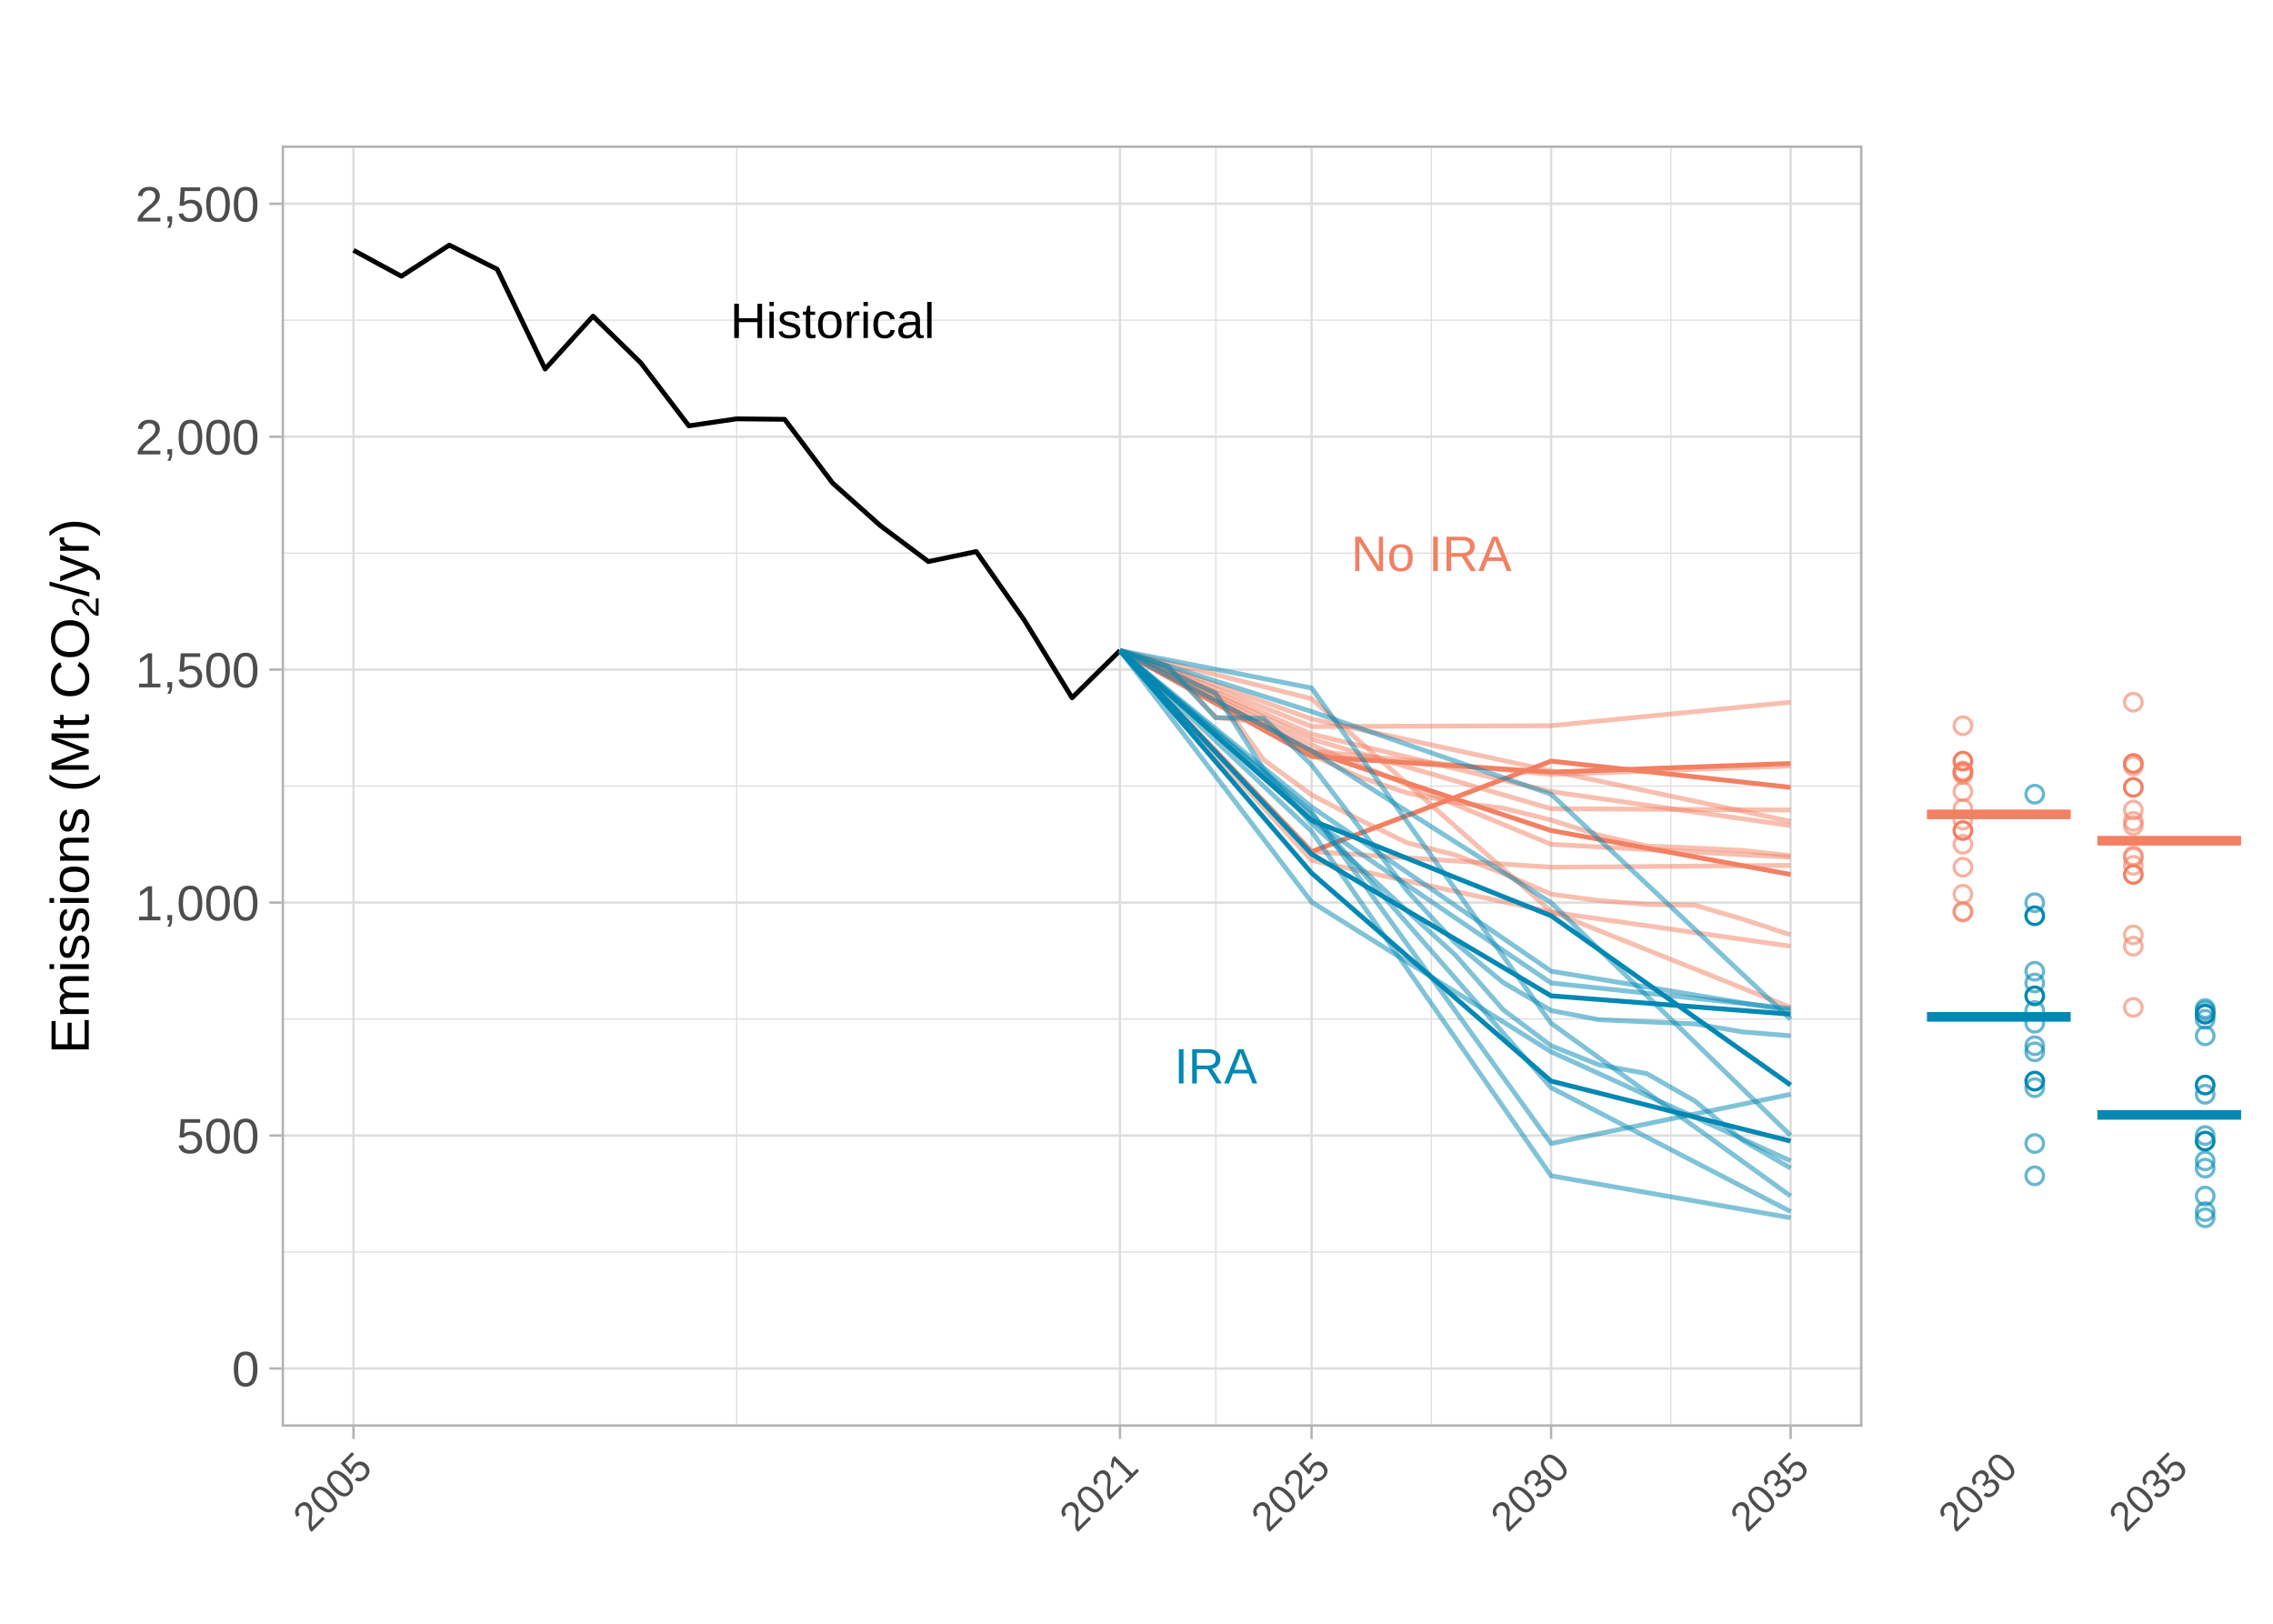
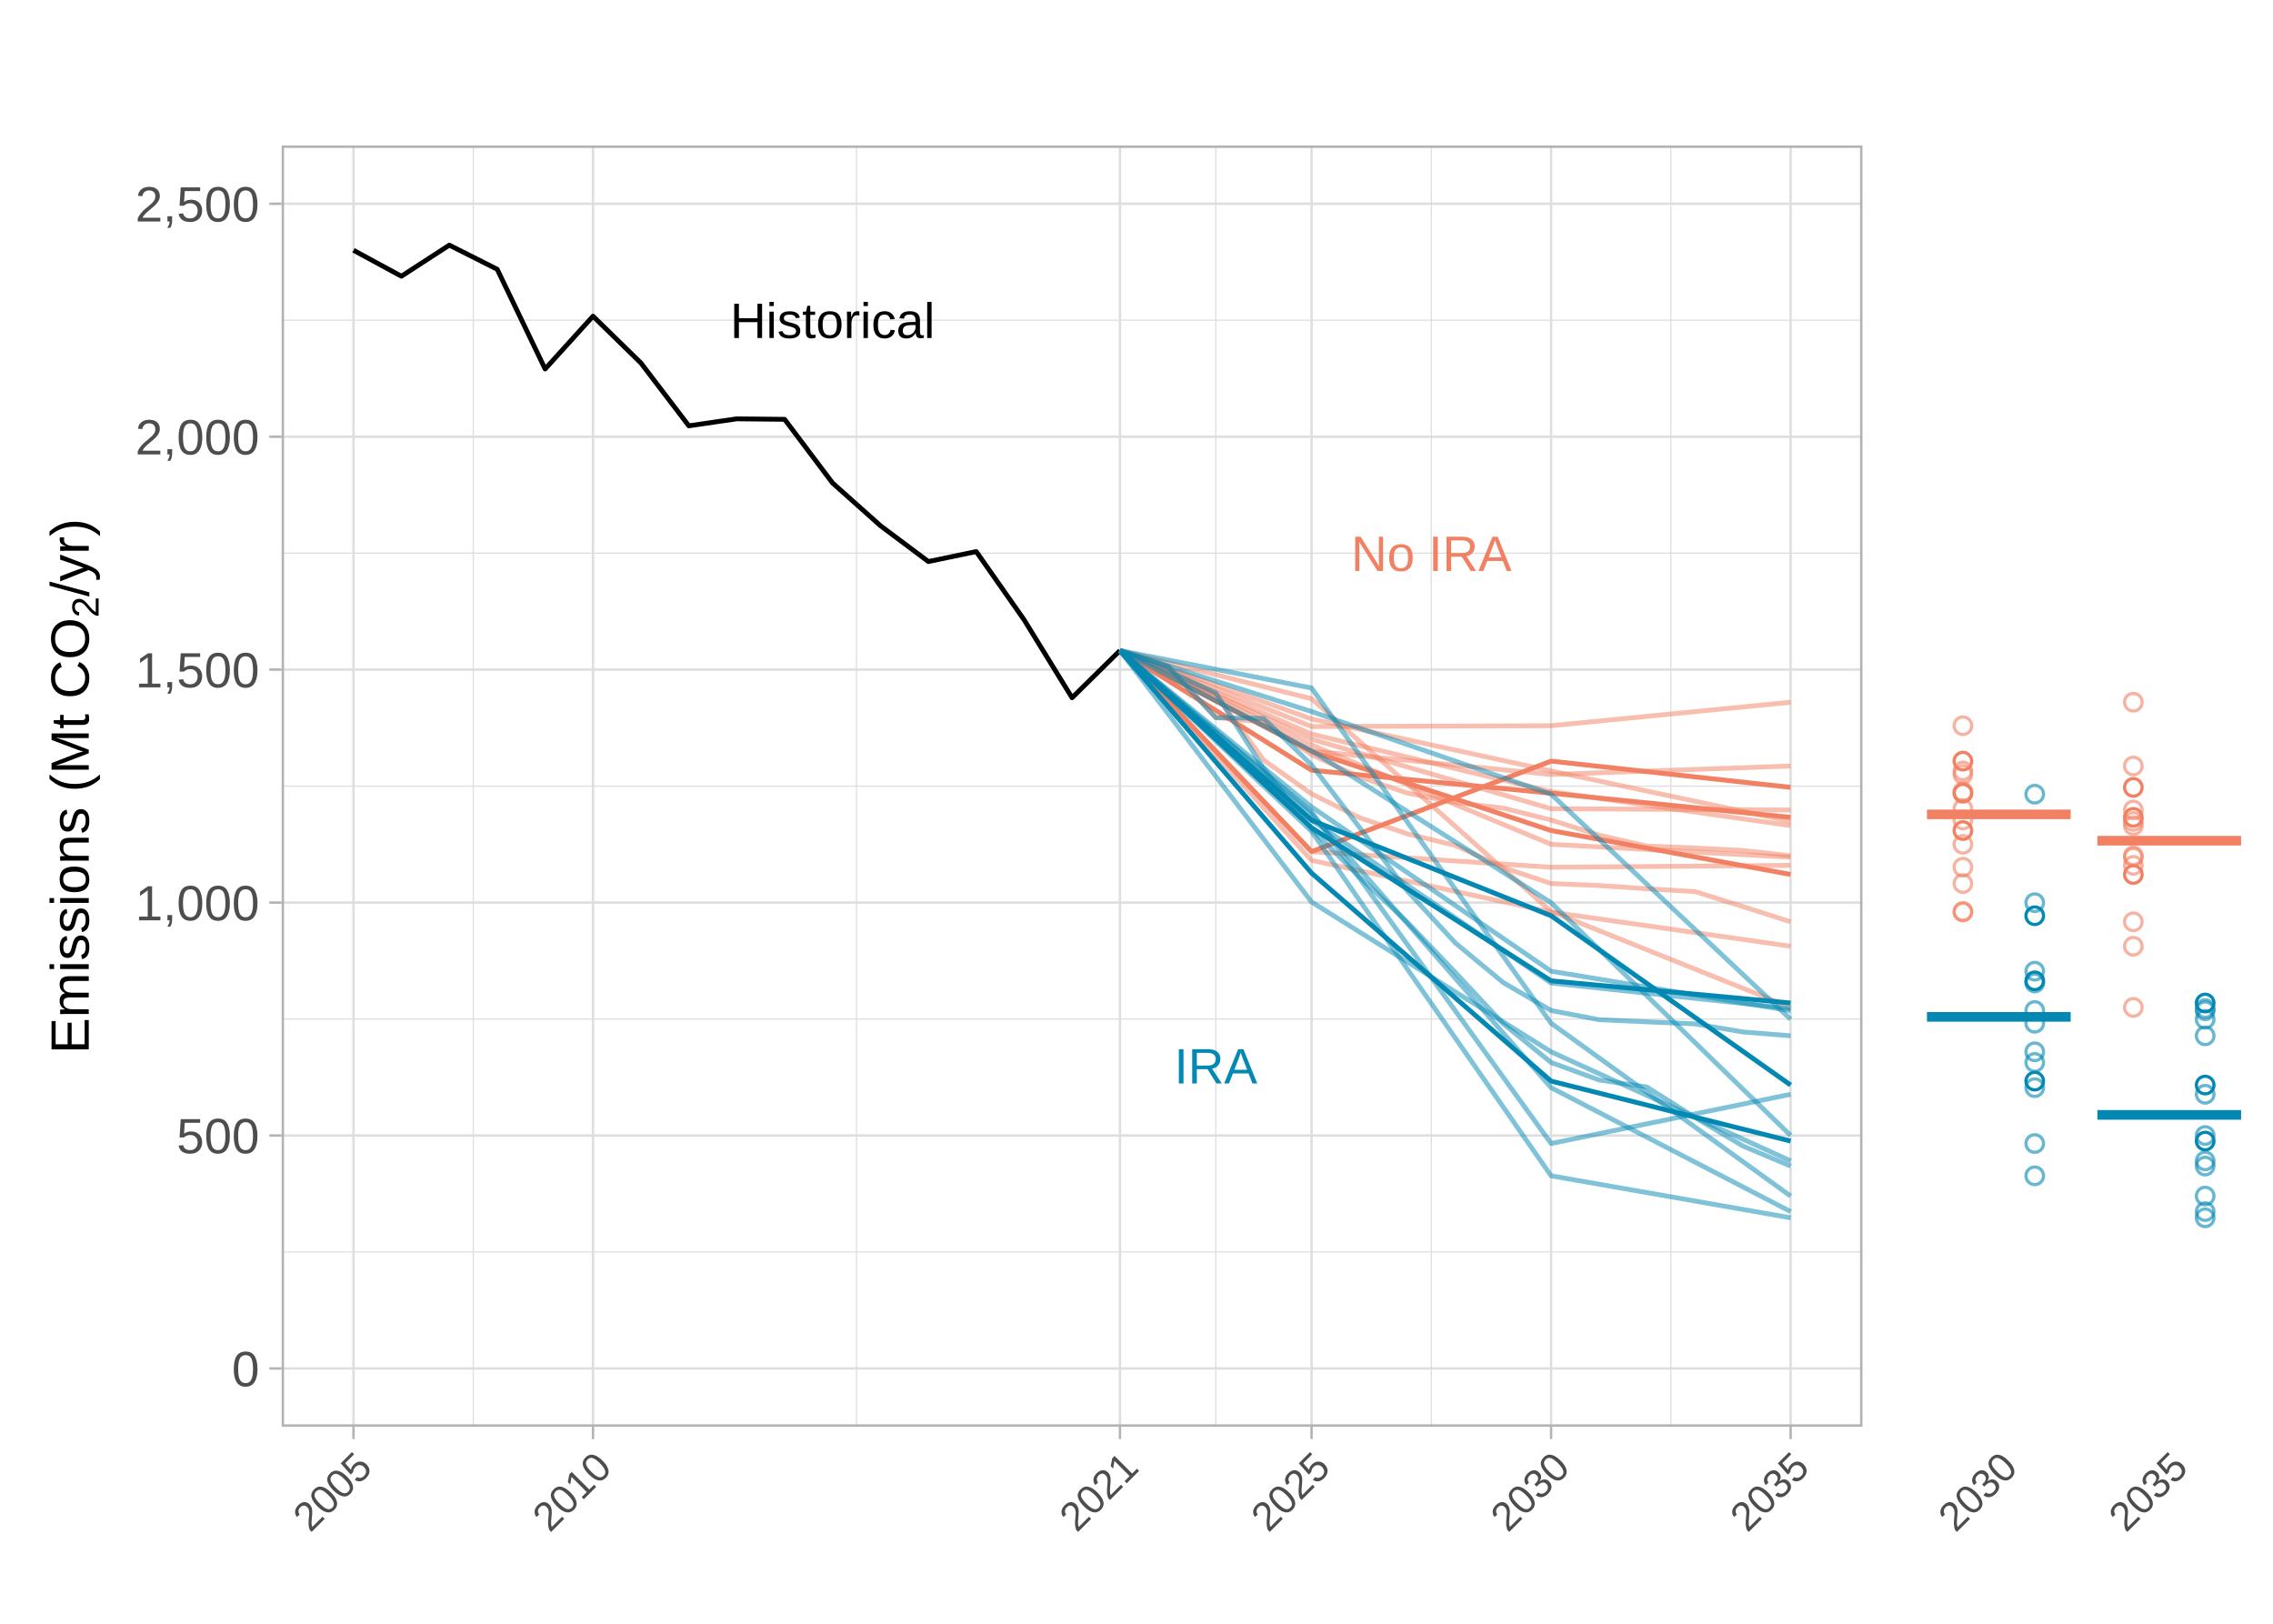
<svg xmlns="http://www.w3.org/2000/svg" class="svglite" width="504.00pt" height="360.00pt" viewBox="0 0 504.00 360.00">
  <defs>
    <style type="text/css">
    .svglite line, .svglite polyline, .svglite polygon, .svglite path, .svglite rect, .svglite circle {
      fill: none;
      stroke: #000000;
      stroke-linecap: round;
      stroke-linejoin: round;
      stroke-miterlimit: 10.00;
    }
    .svglite text {
      white-space: pre;
    }
  </style>
  </defs>
  <rect width="100%" height="100%" style="stroke: none; fill: #FFFFFF;" />
  <defs>
    <clipPath id="cpMC4wMHw1MDQuMDB8MC4wMHwzNjAuMDA=">
      <rect x="0.00" y="0.00" width="504.00" height="360.00" />
    </clipPath>
  </defs>
  <g clip-path="url(#cpMC4wMHw1MDQuMDB8MC4wMHwzNjAuMDA=)">
    <rect x="0" y="0.00" width="504.00" height="360.00" style="stroke-width: 1.07; stroke: #FFFFFF; fill: #FFFFFF;" />
  </g>
  <defs>
    <clipPath id="cpNS40OHw0MjIuOTR8NS40OHwzNTQuNTI=">
      <rect x="5.48" y="5.48" width="417.46" height="349.04" />
    </clipPath>
  </defs>
  <g clip-path="url(#cpNS40OHw0MjIuOTR8NS40OHwzNTQuNTI=)">
    <rect x="5.48" y="5.48" width="417.46" height="349.04" style="stroke-width: 1.07; stroke: #FFFFFF; fill: #FFFFFF;" />
  </g>
  <g clip-path="url(#cpMC4wMHw1MDQuMDB8MC4wMHwzNjAuMDA=)">
</g>
  <defs>
    <clipPath id="cpNjIuNDV8NDEyLjk3fDMyLjI2fDMxNi4zMg==">
      <rect x="62.45" y="32.26" width="350.52" height="284.06" />
    </clipPath>
  </defs>
  <g clip-path="url(#cpNjIuNDV8NDEyLjk3fDMyLjI2fDMxNi4zMg==)">
    <rect x="62.45" y="32.26" width="350.52" height="284.06" style="stroke-width: 1.07; stroke: none; fill: #FFFFFF;" />
    <polyline points="62.45,277.58 412.97,277.58 " style="stroke-width: 0.27; stroke: #DEDEDE; stroke-linecap: butt;" />
    <polyline points="62.45,225.93 412.97,225.93 " style="stroke-width: 0.27; stroke: #DEDEDE; stroke-linecap: butt;" />
    <polyline points="62.45,174.29 412.97,174.29 " style="stroke-width: 0.27; stroke: #DEDEDE; stroke-linecap: butt;" />
    <polyline points="62.45,122.64 412.97,122.64 " style="stroke-width: 0.27; stroke: #DEDEDE; stroke-linecap: butt;" />
    <polyline points="62.45,70.99 412.97,70.99 " style="stroke-width: 0.27; stroke: #DEDEDE; stroke-linecap: butt;" />
-     <polyline points="163.36,316.32 163.36,32.26 " style="stroke-width: 0.27; stroke: #DEDEDE; stroke-linecap: butt;" />
+     <polyline points="104.94,316.32 104.94,32.26 " style="stroke-width: 0.27; stroke: #DEDEDE; stroke-linecap: butt;" />
+     <polyline points="189.91,316.32 189.91,32.26 " style="stroke-width: 0.27; stroke: #DEDEDE; stroke-linecap: butt;" />
    <polyline points="269.58,316.32 269.58,32.26 " style="stroke-width: 0.27; stroke: #DEDEDE; stroke-linecap: butt;" />
    <polyline points="317.38,316.32 317.38,32.26 " style="stroke-width: 0.27; stroke: #DEDEDE; stroke-linecap: butt;" />
    <polyline points="370.49,316.32 370.49,32.26 " style="stroke-width: 0.27; stroke: #DEDEDE; stroke-linecap: butt;" />
    <polyline points="62.45,303.40 412.97,303.40 " style="stroke-width: 0.53; stroke: #DEDEDE; stroke-linecap: butt;" />
    <polyline points="62.45,251.76 412.97,251.76 " style="stroke-width: 0.53; stroke: #DEDEDE; stroke-linecap: butt;" />
    <polyline points="62.45,200.11 412.97,200.11 " style="stroke-width: 0.53; stroke: #DEDEDE; stroke-linecap: butt;" />
    <polyline points="62.45,148.46 412.97,148.46 " style="stroke-width: 0.53; stroke: #DEDEDE; stroke-linecap: butt;" />
    <polyline points="62.45,96.82 412.97,96.82 " style="stroke-width: 0.53; stroke: #DEDEDE; stroke-linecap: butt;" />
    <polyline points="62.45,45.17 412.97,45.17 " style="stroke-width: 0.53; stroke: #DEDEDE; stroke-linecap: butt;" />
    <polyline points="78.38,316.32 78.38,32.26 " style="stroke-width: 0.53; stroke: #DEDEDE; stroke-linecap: butt;" />
+     <polyline points="131.49,316.32 131.49,32.26 " style="stroke-width: 0.53; stroke: #DEDEDE; stroke-linecap: butt;" />
    <polyline points="248.33,316.32 248.33,32.26 " style="stroke-width: 0.53; stroke: #DEDEDE; stroke-linecap: butt;" />
    <polyline points="290.82,316.32 290.82,32.26 " style="stroke-width: 0.53; stroke: #DEDEDE; stroke-linecap: butt;" />
    <polyline points="343.93,316.32 343.93,32.26 " style="stroke-width: 0.53; stroke: #DEDEDE; stroke-linecap: butt;" />
    <polyline points="397.04,316.32 397.04,32.26 " style="stroke-width: 0.53; stroke: #DEDEDE; stroke-linecap: butt;" />
    <polyline points="78.38,55.49 89.00,61.24 99.63,54.35 110.25,59.70 120.87,81.81 131.49,70.10 142.11,80.48 152.74,94.41 163.36,92.86 173.98,92.97 184.60,107.08 195.22,116.55 205.85,124.50 216.47,122.29 227.09,137.44 237.71,154.70 248.33,144.24 " style="stroke-width: 1.07; stroke-linecap: butt;" />
    <polyline points="248.33,144.24 290.82,166.61 343.93,184.14 397.04,193.88 " style="stroke-width: 1.07; stroke: #F28063; stroke-linecap: butt;" />
    <polyline points="248.33,144.24 290.82,163.89 343.93,179.30 397.04,179.59 " style="stroke-width: 1.07; stroke: #F28063; stroke-opacity: 0.50; stroke-linecap: butt;" />
    <polyline points="248.33,144.24 290.82,166.51 343.93,171.71 397.04,169.83 " style="stroke-width: 1.07; stroke: #F28063; stroke-opacity: 0.50; stroke-linecap: butt;" />
-     <polyline points="248.33,144.24 290.82,167.71 343.93,171.19 397.04,169.27 " style="stroke-width: 1.07; stroke: #F28063; stroke-linecap: butt;" />
+     <polyline points="248.33,144.24 290.82,170.77 343.93,175.86 397.04,181.22 " style="stroke-width: 1.07; stroke: #F28063; stroke-linecap: butt;" />
    <polyline points="248.33,144.24 290.82,159.40 343.93,170.92 397.04,182.11 " style="stroke-width: 1.07; stroke: #F28063; stroke-opacity: 0.50; stroke-linecap: butt;" />
    <polyline points="248.33,144.24 290.82,188.81 343.93,192.27 397.04,191.86 " style="stroke-width: 1.07; stroke: #F28063; stroke-opacity: 0.50; stroke-linecap: butt;" />
    <polyline points="248.33,144.24 290.82,188.81 343.93,168.75 397.04,174.57 " style="stroke-width: 1.07; stroke: #F28063; stroke-linecap: butt;" />
    <polyline points="248.33,144.24 290.82,161.08 343.93,160.90 397.04,155.69 " style="stroke-width: 1.07; stroke: #F28063; stroke-opacity: 0.50; stroke-linecap: butt;" />
    <polyline points="248.33,144.24 290.82,190.75 343.93,202.22 397.04,209.79 " style="stroke-width: 1.07; stroke: #F28063; stroke-opacity: 0.50; stroke-linecap: butt;" />
-     <polyline points="248.33,144.24 258.96,148.78 269.58,153.73 280.20,168.47 290.82,176.23 301.44,181.74 312.06,186.88 322.69,189.56 333.31,193.64 343.93,198.25 354.55,199.67 365.17,200.50 375.80,200.69 386.42,203.79 397.04,207.27 " style="stroke-width: 1.07; stroke: #F28063; stroke-opacity: 0.50; stroke-linecap: butt;" />
+     <polyline points="248.33,144.24 258.96,148.76 269.58,153.96 280.20,168.53 290.82,176.01 301.44,181.28 312.06,184.87 322.69,187.44 333.31,192.34 343.93,195.89 354.55,196.33 365.17,197.05 375.80,197.67 386.42,200.99 397.04,204.37 " style="stroke-width: 1.07; stroke: #F28063; stroke-opacity: 0.50; stroke-linecap: butt;" />
    <polyline points="248.33,144.24 290.82,165.16 343.93,187.19 397.04,190.07 " style="stroke-width: 1.07; stroke: #F28063; stroke-opacity: 0.50; stroke-linecap: butt;" />
    <polyline points="248.33,144.24 290.82,154.92 343.93,202.07 397.04,223.35 " style="stroke-width: 1.07; stroke: #F28063; stroke-opacity: 0.50; stroke-linecap: butt;" />
    <polyline points="248.33,144.24 290.82,162.75 343.93,175.51 397.04,183.05 " style="stroke-width: 1.07; stroke: #F28063; stroke-opacity: 0.50; stroke-linecap: butt;" />
    <polyline points="248.33,144.24 258.96,147.71 269.58,159.11 280.20,160.10 290.82,167.32 301.44,172.25 312.06,175.83 322.69,177.92 333.31,179.16 343.93,181.81 354.55,185.16 365.17,187.58 375.80,188.02 386.42,188.56 397.04,189.73 " style="stroke-width: 1.07; stroke: #F28063; stroke-opacity: 0.50; stroke-linecap: butt;" />
    <polyline points="248.33,144.24 290.82,193.57 343.93,239.69 397.04,252.99 " style="stroke-width: 1.07; stroke: #0388B3; stroke-linecap: butt;" />
    <polyline points="248.33,144.24 290.82,180.52 343.93,241.15 397.04,268.62 " style="stroke-width: 1.07; stroke: #0388B3; stroke-opacity: 0.50; stroke-linecap: butt;" />
    <polyline points="248.33,144.24 290.82,199.98 343.93,233.20 397.04,257.38 " style="stroke-width: 1.07; stroke: #0388B3; stroke-opacity: 0.50; stroke-linecap: butt;" />
-     <polyline points="248.33,144.24 290.82,189.36 343.93,220.79 397.04,224.86 " style="stroke-width: 1.07; stroke: #0388B3; stroke-linecap: butt;" />
+     <polyline points="248.33,144.24 290.82,183.52 343.93,217.46 397.04,222.38 " style="stroke-width: 1.07; stroke: #0388B3; stroke-linecap: butt;" />
    <polyline points="248.33,144.24 290.82,178.89 343.93,215.33 397.04,224.10 " style="stroke-width: 1.07; stroke: #0388B3; stroke-opacity: 0.50; stroke-linecap: butt;" />
    <polyline points="248.33,144.24 290.82,181.85 343.93,217.94 397.04,223.61 " style="stroke-width: 1.07; stroke: #0388B3; stroke-opacity: 0.50; stroke-linecap: butt;" />
    <polyline points="248.33,144.24 290.82,181.85 343.93,203.03 397.04,240.57 " style="stroke-width: 1.07; stroke: #0388B3; stroke-linecap: butt;" />
    <polyline points="248.33,144.24 290.82,157.76 343.93,176.08 397.04,225.99 " style="stroke-width: 1.07; stroke: #0388B3; stroke-opacity: 0.50; stroke-linecap: butt;" />
    <polyline points="248.33,144.24 290.82,179.98 343.93,253.53 397.04,242.61 " style="stroke-width: 1.07; stroke: #0388B3; stroke-opacity: 0.50; stroke-linecap: butt;" />
-     <polyline points="248.33,144.24 258.96,148.77 269.58,153.74 280.20,170.61 290.82,182.63 301.44,192.15 312.06,202.04 322.69,211.74 333.31,223.88 343.93,231.85 354.55,236.09 365.17,238.04 375.80,244.10 386.42,252.84 397.04,258.99 " style="stroke-width: 1.07; stroke: #0388B3; stroke-opacity: 0.50; stroke-linecap: butt;" />
+     <polyline points="248.33,144.24 258.96,148.76 269.58,153.62 280.20,170.46 290.82,183.80 301.44,194.43 312.06,204.48 322.69,215.59 333.31,226.97 343.93,235.56 354.55,239.44 365.17,241.01 375.80,247.72 386.42,254.07 397.04,258.53 " style="stroke-width: 1.07; stroke: #0388B3; stroke-opacity: 0.50; stroke-linecap: butt;" />
    <polyline points="248.33,144.24 290.82,166.44 343.93,200.14 397.04,251.75 " style="stroke-width: 1.07; stroke: #0388B3; stroke-opacity: 0.50; stroke-linecap: butt;" />
    <polyline points="248.33,144.24 290.82,152.54 343.93,226.86 397.04,265.18 " style="stroke-width: 1.07; stroke: #0388B3; stroke-opacity: 0.50; stroke-linecap: butt;" />
    <polyline points="248.33,144.24 290.82,184.31 343.93,260.69 397.04,270.00 " style="stroke-width: 1.07; stroke: #0388B3; stroke-opacity: 0.50; stroke-linecap: butt;" />
    <polyline points="248.33,144.24 258.96,147.74 269.58,159.10 280.20,159.28 290.82,169.59 301.44,183.44 312.06,197.55 322.69,209.06 333.31,217.84 343.93,224.04 354.55,226.08 365.17,226.55 375.80,227.00 386.42,228.79 397.04,229.65 " style="stroke-width: 1.07; stroke: #0388B3; stroke-opacity: 0.50; stroke-linecap: butt;" />
    <text x="184.60" y="74.94" text-anchor="middle" style="font-size: 11.04px; font-family: &quot;Arial&quot;;" textLength="45.35px" lengthAdjust="spacingAndGlyphs">Historical</text>
    <text x="317.38" y="126.59" text-anchor="middle" style="font-size: 11.04px;fill: #F28063; font-family: &quot;Arial&quot;;" textLength="35.55px" lengthAdjust="spacingAndGlyphs">No IRA</text>
    <text x="269.58" y="240.21" text-anchor="middle" style="font-size: 11.04px;fill: #0388B3; font-family: &quot;Arial&quot;;" textLength="18.39px" lengthAdjust="spacingAndGlyphs">IRA</text>
    <rect x="62.45" y="32.26" width="350.52" height="284.06" style="stroke-width: 1.07; stroke: #B3B3B3;" />
  </g>
  <g clip-path="url(#cpMC4wMHw1MDQuMDB8MC4wMHwzNjAuMDA=)">
    <text x="57.52" y="307.34" text-anchor="end" style="font-size: 11.00px;fill: #4D4D4D; font-family: &quot;Arial&quot;;" textLength="6.12px" lengthAdjust="spacingAndGlyphs">0</text>
    <text x="57.52" y="255.69" text-anchor="end" style="font-size: 11.00px;fill: #4D4D4D; font-family: &quot;Arial&quot;;" textLength="18.36px" lengthAdjust="spacingAndGlyphs">500</text>
    <text x="57.52" y="204.05" text-anchor="end" style="font-size: 11.00px;fill: #4D4D4D; font-family: &quot;Arial&quot;;" textLength="27.54px" lengthAdjust="spacingAndGlyphs">1,000</text>
    <text x="57.52" y="152.40" text-anchor="end" style="font-size: 11.00px;fill: #4D4D4D; font-family: &quot;Arial&quot;;" textLength="27.54px" lengthAdjust="spacingAndGlyphs">1,500</text>
    <text x="57.52" y="100.75" text-anchor="end" style="font-size: 11.00px;fill: #4D4D4D; font-family: &quot;Arial&quot;;" textLength="27.54px" lengthAdjust="spacingAndGlyphs">2,000</text>
    <text x="57.52" y="49.11" text-anchor="end" style="font-size: 11.00px;fill: #4D4D4D; font-family: &quot;Arial&quot;;" textLength="27.54px" lengthAdjust="spacingAndGlyphs">2,500</text>
    <polyline points="59.71,303.40 62.45,303.40 " style="stroke-width: 0.53; stroke: #B3B3B3; stroke-linecap: butt;" />
    <polyline points="59.71,251.76 62.45,251.76 " style="stroke-width: 0.53; stroke: #B3B3B3; stroke-linecap: butt;" />
    <polyline points="59.71,200.11 62.45,200.11 " style="stroke-width: 0.53; stroke: #B3B3B3; stroke-linecap: butt;" />
    <polyline points="59.71,148.46 62.45,148.46 " style="stroke-width: 0.53; stroke: #B3B3B3; stroke-linecap: butt;" />
    <polyline points="59.71,96.82 62.45,96.82 " style="stroke-width: 0.53; stroke: #B3B3B3; stroke-linecap: butt;" />
    <polyline points="59.71,45.17 62.45,45.17 " style="stroke-width: 0.53; stroke: #B3B3B3; stroke-linecap: butt;" />
    <polyline points="78.38,319.05 78.38,316.32 " style="stroke-width: 0.53; stroke: #B3B3B3; stroke-linecap: butt;" />
+     <polyline points="131.49,319.05 131.49,316.32 " style="stroke-width: 0.53; stroke: #B3B3B3; stroke-linecap: butt;" />
    <polyline points="248.33,319.05 248.33,316.32 " style="stroke-width: 0.53; stroke: #B3B3B3; stroke-linecap: butt;" />
    <polyline points="290.82,319.05 290.82,316.32 " style="stroke-width: 0.53; stroke: #B3B3B3; stroke-linecap: butt;" />
    <polyline points="343.93,319.05 343.93,316.32 " style="stroke-width: 0.53; stroke: #B3B3B3; stroke-linecap: butt;" />
    <polyline points="397.04,319.05 397.04,316.32 " style="stroke-width: 0.53; stroke: #B3B3B3; stroke-linecap: butt;" />
    <text transform="translate(82.94,325.80) rotate(-45)" text-anchor="end" style="font-size: 9.00px;fill: #4D4D4D; font-family: &quot;Arial&quot;;" textLength="20.02px" lengthAdjust="spacingAndGlyphs">2005</text>
+     <text transform="translate(136.05,325.80) rotate(-45)" text-anchor="end" style="font-size: 9.00px;fill: #4D4D4D; font-family: &quot;Arial&quot;;" textLength="20.02px" lengthAdjust="spacingAndGlyphs">2010</text>
    <text transform="translate(252.89,325.80) rotate(-45)" text-anchor="end" style="font-size: 9.00px;fill: #4D4D4D; font-family: &quot;Arial&quot;;" textLength="20.02px" lengthAdjust="spacingAndGlyphs">2021</text>
    <text transform="translate(295.38,325.80) rotate(-45)" text-anchor="end" style="font-size: 9.00px;fill: #4D4D4D; font-family: &quot;Arial&quot;;" textLength="20.02px" lengthAdjust="spacingAndGlyphs">2025</text>
    <text transform="translate(348.49,325.80) rotate(-45)" text-anchor="end" style="font-size: 9.00px;fill: #4D4D4D; font-family: &quot;Arial&quot;;" textLength="20.02px" lengthAdjust="spacingAndGlyphs">2030</text>
    <text transform="translate(401.60,325.80) rotate(-45)" text-anchor="end" style="font-size: 9.00px;fill: #4D4D4D; font-family: &quot;Arial&quot;;" textLength="20.02px" lengthAdjust="spacingAndGlyphs">2035</text>
    <text transform="translate(19.68,233.64) rotate(-90)" style="font-size: 12.00px; font-family: &quot;Arial&quot;;" textLength="87.36px" lengthAdjust="spacingAndGlyphs">Emissions (Mt C</text>
    <text transform="translate(19.68,146.27) rotate(-90)" style="font-size: 12.00px; font-family: &quot;Arial&quot;;" textLength="9.34px" lengthAdjust="spacingAndGlyphs">O</text>
    <text transform="translate(21.86,136.93) rotate(-90)" style="font-size: 8.40px; font-family: &quot;Arial&quot;;" textLength="4.67px" lengthAdjust="spacingAndGlyphs">2</text>
    <text transform="translate(19.68,132.27) rotate(-90)" style="font-size: 12.00px; font-family: &quot;Arial&quot;;" textLength="17.33px" lengthAdjust="spacingAndGlyphs">/yr)</text>
  </g>
  <defs>
    <clipPath id="cpNDIyLjk0fDQ2MC43M3w1LjQ4fDM1NC41Mg==">
      <rect x="422.94" y="5.48" width="37.79" height="349.04" />
    </clipPath>
  </defs>
  <g clip-path="url(#cpNDIyLjk0fDQ2MC43M3w1LjQ4fDM1NC41Mg==)">
    <rect x="422.94" y="5.48" width="37.79" height="349.04" style="stroke-width: 1.07; stroke: #FFFFFF; fill: #FFFFFF;" />
  </g>
  <g clip-path="url(#cpMC4wMHw1MDQuMDB8MC4wMHwzNjAuMDA=)">
</g>
  <defs>
    <clipPath id="cpNDI1LjY4fDQ2MC43M3wzMi4yNnwzMTYuMzI=">
      <rect x="425.68" y="32.26" width="35.05" height="284.06" />
    </clipPath>
  </defs>
  <g clip-path="url(#cpNDI1LjY4fDQ2MC43M3wzMi4yNnwzMTYuMzI=)">
    <rect x="425.68" y="32.26" width="35.05" height="284.06" style="stroke-width: 1.07; stroke: none; fill: #FFFFFF;" />
    <circle cx="451.17" cy="224.04" r="1.95" style="stroke-width: 0.71; stroke: #0388B3; stroke-opacity: 0.60;" />
    <circle cx="435.24" cy="181.81" r="1.95" style="stroke-width: 0.71; stroke: #F28063; stroke-opacity: 0.60;" />
    <circle cx="451.17" cy="241.15" r="1.95" style="stroke-width: 0.71; stroke: #0388B3; stroke-opacity: 0.60;" />
    <circle cx="435.24" cy="179.30" r="1.95" style="stroke-width: 0.71; stroke: #F28063; stroke-opacity: 0.60;" />
    <circle cx="451.17" cy="233.20" r="1.95" style="stroke-width: 0.71; stroke: #0388B3; stroke-opacity: 0.60;" />
    <circle cx="435.24" cy="171.71" r="1.95" style="stroke-width: 0.71; stroke: #F28063; stroke-opacity: 0.60;" />
-     <circle cx="451.17" cy="220.79" r="1.95" style="stroke-width: 0.71; stroke: #0388B3;" />
-     <circle cx="435.24" cy="171.19" r="1.95" style="stroke-width: 0.71; stroke: #F28063;" />
+     <circle cx="451.17" cy="217.46" r="1.95" style="stroke-width: 0.71; stroke: #0388B3;" />
+     <circle cx="435.24" cy="175.86" r="1.95" style="stroke-width: 0.71; stroke: #F28063;" />
    <circle cx="451.17" cy="215.33" r="1.95" style="stroke-width: 0.71; stroke: #0388B3; stroke-opacity: 0.60;" />
    <circle cx="435.24" cy="170.92" r="1.95" style="stroke-width: 0.71; stroke: #F28063; stroke-opacity: 0.60;" />
    <circle cx="451.17" cy="203.03" r="1.95" style="stroke-width: 0.71; stroke: #0388B3;" />
    <circle cx="435.24" cy="168.75" r="1.95" style="stroke-width: 0.71; stroke: #F28063;" />
    <circle cx="451.17" cy="217.94" r="1.95" style="stroke-width: 0.71; stroke: #0388B3; stroke-opacity: 0.60;" />
    <circle cx="435.24" cy="192.27" r="1.95" style="stroke-width: 0.71; stroke: #F28063; stroke-opacity: 0.60;" />
    <circle cx="451.17" cy="176.08" r="1.95" style="stroke-width: 0.71; stroke: #0388B3; stroke-opacity: 0.60;" />
    <circle cx="435.24" cy="160.90" r="1.95" style="stroke-width: 0.71; stroke: #F28063; stroke-opacity: 0.60;" />
    <circle cx="451.17" cy="253.53" r="1.95" style="stroke-width: 0.71; stroke: #0388B3; stroke-opacity: 0.60;" />
    <circle cx="435.24" cy="202.22" r="1.95" style="stroke-width: 0.71; stroke: #F28063; stroke-opacity: 0.60;" />
-     <circle cx="451.17" cy="231.85" r="1.95" style="stroke-width: 0.71; stroke: #0388B3; stroke-opacity: 0.60;" />
-     <circle cx="435.24" cy="198.25" r="1.95" style="stroke-width: 0.71; stroke: #F28063; stroke-opacity: 0.60;" />
+     <circle cx="451.17" cy="235.56" r="1.95" style="stroke-width: 0.71; stroke: #0388B3; stroke-opacity: 0.60;" />
+     <circle cx="435.24" cy="195.89" r="1.95" style="stroke-width: 0.71; stroke: #F28063; stroke-opacity: 0.60;" />
    <circle cx="451.17" cy="200.14" r="1.95" style="stroke-width: 0.71; stroke: #0388B3; stroke-opacity: 0.60;" />
    <circle cx="435.24" cy="187.19" r="1.95" style="stroke-width: 0.71; stroke: #F28063; stroke-opacity: 0.60;" />
    <circle cx="451.17" cy="226.86" r="1.95" style="stroke-width: 0.71; stroke: #0388B3; stroke-opacity: 0.60;" />
    <circle cx="435.24" cy="202.07" r="1.95" style="stroke-width: 0.71; stroke: #F28063; stroke-opacity: 0.60;" />
    <circle cx="451.17" cy="260.69" r="1.95" style="stroke-width: 0.71; stroke: #0388B3; stroke-opacity: 0.60;" />
    <circle cx="435.24" cy="175.51" r="1.95" style="stroke-width: 0.71; stroke: #F28063; stroke-opacity: 0.60;" />
    <circle cx="451.17" cy="239.69" r="1.95" style="stroke-width: 0.71; stroke: #0388B3;" />
    <circle cx="435.24" cy="184.14" r="1.95" style="stroke-width: 0.71; stroke: #F28063;" />
    <line x1="427.27" y1="180.55" x2="459.14" y2="180.55" style="stroke-width: 2.13; stroke: #F28063; stroke-linecap: butt;" />
    <line x1="427.27" y1="225.45" x2="459.14" y2="225.45" style="stroke-width: 2.13; stroke: #0388B3; stroke-linecap: butt;" />
  </g>
  <g clip-path="url(#cpMC4wMHw1MDQuMDB8MC4wMHwzNjAuMDA=)">
    <text transform="translate(447.76,325.80) rotate(-45)" text-anchor="end" style="font-size: 9.00px;fill: #4D4D4D; font-family: &quot;Arial&quot;;" textLength="20.02px" lengthAdjust="spacingAndGlyphs">2030</text>
  </g>
  <defs>
    <clipPath id="cpNDYwLjczfDQ5OC41Mnw1LjQ4fDM1NC41Mg==">
      <rect x="460.73" y="5.48" width="37.79" height="349.04" />
    </clipPath>
  </defs>
  <g clip-path="url(#cpNDYwLjczfDQ5OC41Mnw1LjQ4fDM1NC41Mg==)">
    <rect x="460.73" y="5.48" width="37.79" height="349.04" style="stroke-width: 1.07; stroke: #FFFFFF; fill: #FFFFFF;" />
  </g>
  <g clip-path="url(#cpMC4wMHw1MDQuMDB8MC4wMHwzNjAuMDA=)">
</g>
  <defs>
    <clipPath id="cpNDYzLjQ3fDQ5OC41MnwzMi4yNnwzMTYuMzI=">
      <rect x="463.47" y="32.26" width="35.05" height="284.06" />
    </clipPath>
  </defs>
  <g clip-path="url(#cpNDYzLjQ3fDQ5OC41MnwzMi4yNnwzMTYuMzI=)">
    <rect x="463.47" y="32.26" width="35.05" height="284.06" style="stroke-width: 1.07; stroke: none; fill: #FFFFFF;" />
    <circle cx="488.96" cy="229.65" r="1.95" style="stroke-width: 0.71; stroke: #0388B3; stroke-opacity: 0.60;" />
    <circle cx="473.03" cy="189.73" r="1.95" style="stroke-width: 0.71; stroke: #F28063; stroke-opacity: 0.60;" />
    <circle cx="488.96" cy="268.62" r="1.95" style="stroke-width: 0.71; stroke: #0388B3; stroke-opacity: 0.60;" />
    <circle cx="473.03" cy="179.59" r="1.95" style="stroke-width: 0.71; stroke: #F28063; stroke-opacity: 0.60;" />
    <circle cx="488.96" cy="257.38" r="1.95" style="stroke-width: 0.71; stroke: #0388B3; stroke-opacity: 0.60;" />
    <circle cx="473.03" cy="169.83" r="1.95" style="stroke-width: 0.71; stroke: #F28063; stroke-opacity: 0.60;" />
-     <circle cx="488.96" cy="224.86" r="1.95" style="stroke-width: 0.71; stroke: #0388B3;" />
-     <circle cx="473.03" cy="169.27" r="1.95" style="stroke-width: 0.71; stroke: #F28063;" />
+     <circle cx="488.96" cy="222.38" r="1.95" style="stroke-width: 0.71; stroke: #0388B3;" />
+     <circle cx="473.03" cy="181.22" r="1.95" style="stroke-width: 0.71; stroke: #F28063;" />
    <circle cx="488.96" cy="224.10" r="1.95" style="stroke-width: 0.71; stroke: #0388B3; stroke-opacity: 0.60;" />
    <circle cx="473.03" cy="182.11" r="1.95" style="stroke-width: 0.71; stroke: #F28063; stroke-opacity: 0.60;" />
    <circle cx="488.96" cy="240.57" r="1.95" style="stroke-width: 0.71; stroke: #0388B3;" />
    <circle cx="473.03" cy="174.57" r="1.95" style="stroke-width: 0.71; stroke: #F28063;" />
    <circle cx="488.96" cy="223.61" r="1.95" style="stroke-width: 0.71; stroke: #0388B3; stroke-opacity: 0.60;" />
    <circle cx="473.03" cy="191.86" r="1.95" style="stroke-width: 0.71; stroke: #F28063; stroke-opacity: 0.60;" />
    <circle cx="488.96" cy="225.99" r="1.95" style="stroke-width: 0.71; stroke: #0388B3; stroke-opacity: 0.60;" />
    <circle cx="473.03" cy="155.69" r="1.95" style="stroke-width: 0.71; stroke: #F28063; stroke-opacity: 0.60;" />
    <circle cx="488.96" cy="242.61" r="1.95" style="stroke-width: 0.71; stroke: #0388B3; stroke-opacity: 0.60;" />
    <circle cx="473.03" cy="209.79" r="1.95" style="stroke-width: 0.71; stroke: #F28063; stroke-opacity: 0.60;" />
-     <circle cx="488.96" cy="258.99" r="1.95" style="stroke-width: 0.71; stroke: #0388B3; stroke-opacity: 0.60;" />
-     <circle cx="473.03" cy="207.27" r="1.95" style="stroke-width: 0.71; stroke: #F28063; stroke-opacity: 0.60;" />
+     <circle cx="488.96" cy="258.53" r="1.95" style="stroke-width: 0.71; stroke: #0388B3; stroke-opacity: 0.60;" />
+     <circle cx="473.03" cy="204.37" r="1.95" style="stroke-width: 0.71; stroke: #F28063; stroke-opacity: 0.60;" />
    <circle cx="488.96" cy="251.75" r="1.95" style="stroke-width: 0.71; stroke: #0388B3; stroke-opacity: 0.60;" />
    <circle cx="473.03" cy="190.07" r="1.95" style="stroke-width: 0.71; stroke: #F28063; stroke-opacity: 0.60;" />
    <circle cx="488.96" cy="265.18" r="1.95" style="stroke-width: 0.71; stroke: #0388B3; stroke-opacity: 0.60;" />
    <circle cx="473.03" cy="223.35" r="1.95" style="stroke-width: 0.71; stroke: #F28063; stroke-opacity: 0.60;" />
    <circle cx="488.96" cy="270.00" r="1.95" style="stroke-width: 0.71; stroke: #0388B3; stroke-opacity: 0.60;" />
    <circle cx="473.03" cy="183.05" r="1.95" style="stroke-width: 0.71; stroke: #F28063; stroke-opacity: 0.60;" />
    <circle cx="488.96" cy="252.99" r="1.95" style="stroke-width: 0.71; stroke: #0388B3;" />
    <circle cx="473.03" cy="193.88" r="1.95" style="stroke-width: 0.71; stroke: #F28063;" />
    <line x1="465.06" y1="186.39" x2="496.93" y2="186.39" style="stroke-width: 2.13; stroke: #F28063; stroke-linecap: butt;" />
    <line x1="465.06" y1="247.18" x2="496.93" y2="247.18" style="stroke-width: 2.13; stroke: #0388B3; stroke-linecap: butt;" />
  </g>
  <g clip-path="url(#cpMC4wMHw1MDQuMDB8MC4wMHwzNjAuMDA=)">
    <text transform="translate(485.55,325.80) rotate(-45)" text-anchor="end" style="font-size: 9.00px;fill: #4D4D4D; font-family: &quot;Arial&quot;;" textLength="20.02px" lengthAdjust="spacingAndGlyphs">2035</text>
  </g>
</svg>
